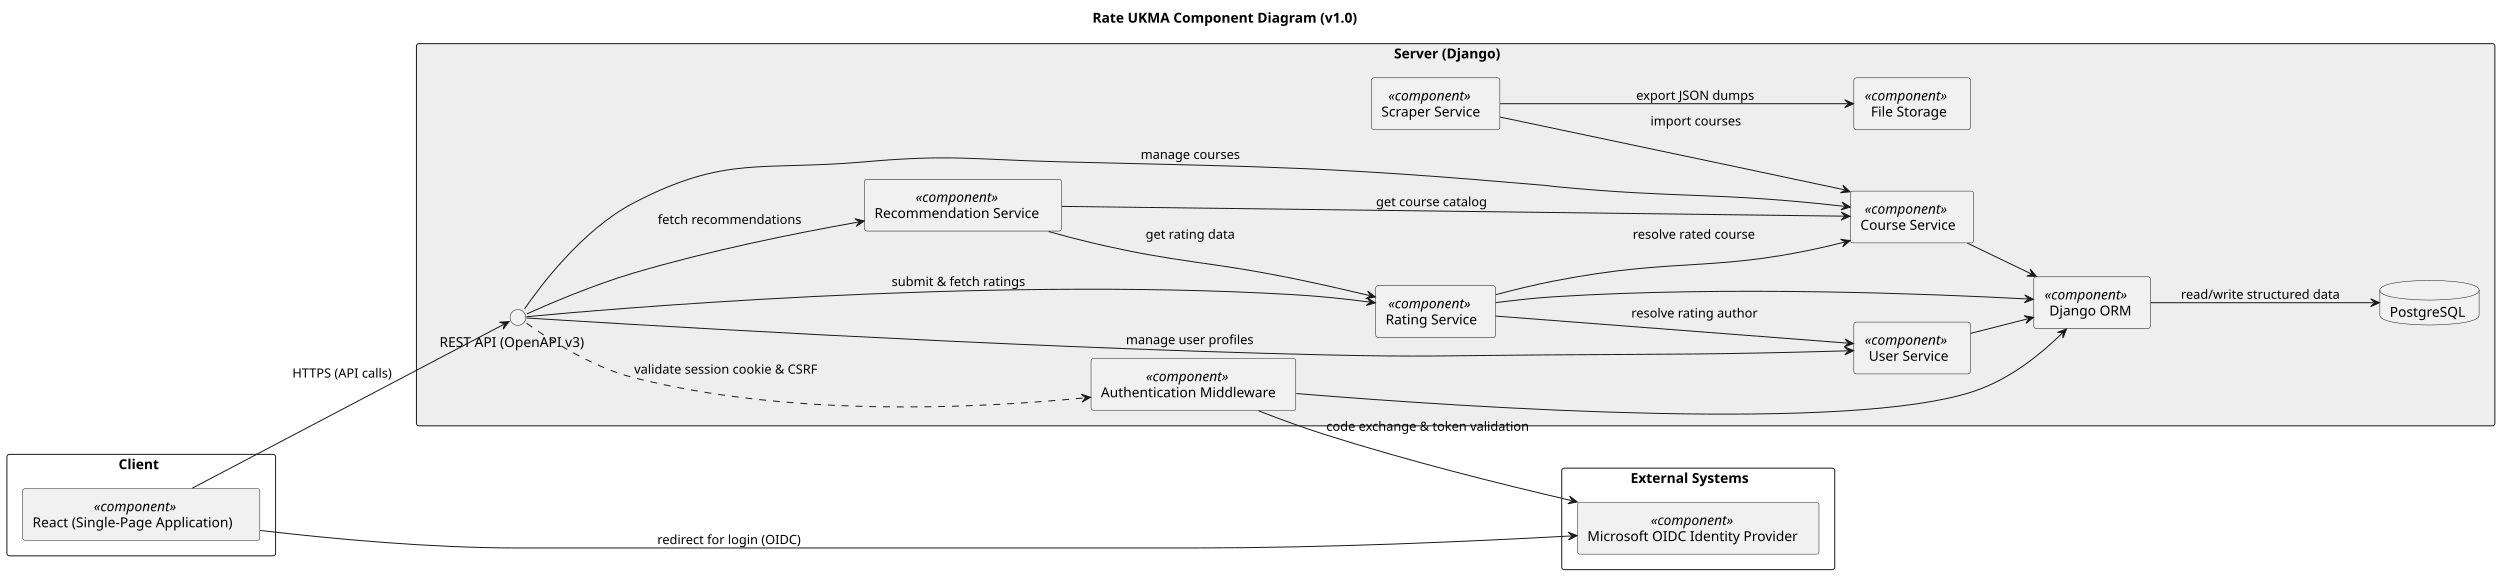
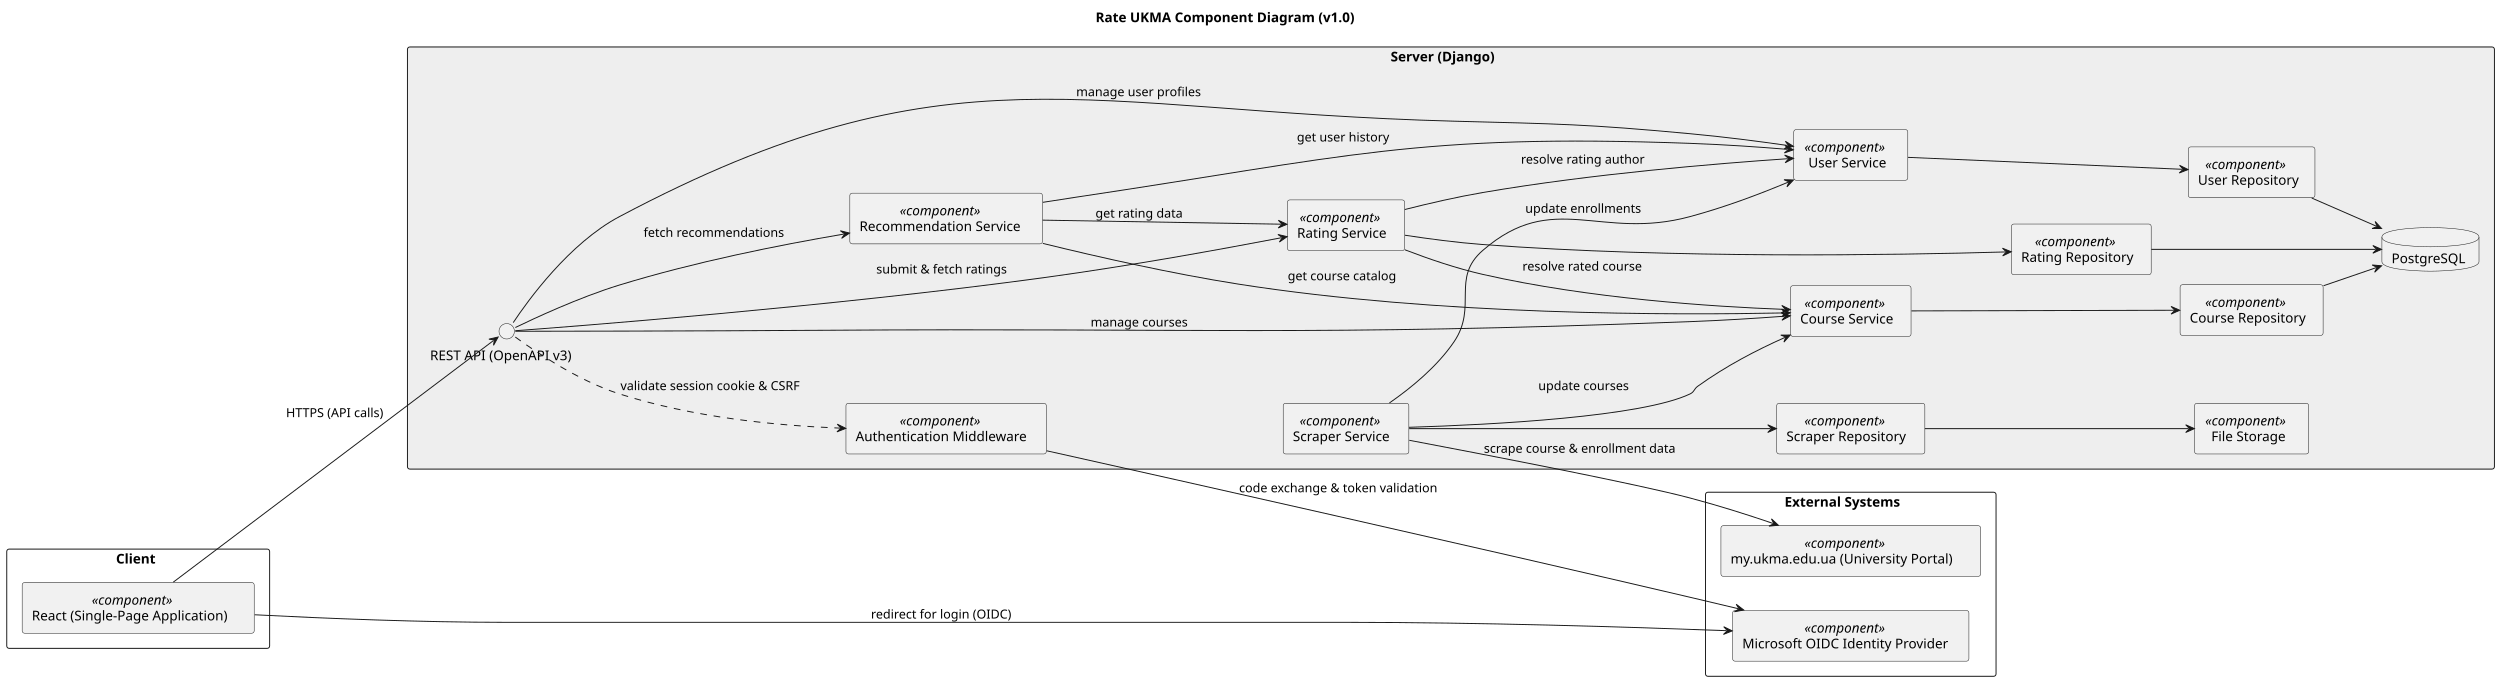
- <svg xmlns="http://www.w3.org/2000/svg" contentStyleType="text/css" data-diagram-type="DESCRIPTION" height="584px" preserveAspectRatio="none" style="width:2538px;height:584px;background:#FFFFFF;" version="1.1" viewBox="0 0 2538 584" width="2538px" zoomAndPan="magnify">
+ <svg xmlns="http://www.w3.org/2000/svg" contentStyleType="text/css" data-diagram-type="DESCRIPTION" height="707px" preserveAspectRatio="none" style="width:2594px;height:707px;background:#FFFFFF;" version="1.1" viewBox="0 0 2594 707" width="2594px" zoomAndPan="magnify">
  <defs />
  <g>
    <g class="title" data-source-line="1">
-       <text fill="#000000" font-family="sans-serif" font-size="14" font-weight="bold" lengthAdjust="spacing" textLength="306.688" x="1109.051" y="22.995">Rate UKMA Component Diagram (v1.0)</text>
+       <text fill="#000000" font-family="sans-serif" font-size="14" font-weight="bold" lengthAdjust="spacing" textLength="306.688" x="1136.766" y="22.995">Rate UKMA Component Diagram (v1.0)</text>
    </g>
    <g class="cluster" data-entity="Client" data-source-line="7" data-uid="ent0002" id="cluster_Client">
-       <rect fill="none" height="103" rx="2.5" ry="2.5" style="stroke:#181818;stroke-width:1;" width="272.77" x="7" y="461.297" />
-       <text fill="#000000" font-family="sans-serif" font-size="14" font-weight="bold" lengthAdjust="spacing" textLength="46.026" x="120.372" y="476.292">Client</text>
+       <rect fill="none" height="103" rx="2.5" ry="2.5" style="stroke:#181818;stroke-width:1;" width="272.77" x="7" y="569.737" />
+       <text fill="#000000" font-family="sans-serif" font-size="14" font-weight="bold" lengthAdjust="spacing" textLength="46.026" x="120.372" y="584.732">Client</text>
    </g>
    <g class="cluster" data-entity="External Systems" data-source-line="11" data-uid="ent0004" id="cluster_External Systems">
-       <rect fill="none" height="103" rx="2.5" ry="2.5" style="stroke:#181818;stroke-width:1;" width="277.17" x="1585.47" y="475.297" />
-       <text fill="#000000" font-family="sans-serif" font-size="14" font-weight="bold" lengthAdjust="spacing" textLength="137.423" x="1655.344" y="490.292">External Systems</text>
-     </g>
-     <g class="cluster" data-entity="Server .Django." data-source-line="15" data-uid="ent0006" id="cluster_Server .Django.">
-       <rect fill="#EEEEEE" height="388" rx="2.5" ry="2.5" style="stroke:#181818;stroke-width:1;" width="2110.02" x="422.77" y="44.297" />
-       <text fill="#000000" font-family="sans-serif" font-size="14" font-weight="bold" lengthAdjust="spacing" textLength="125.152" x="1415.204" y="59.292">Server (Django)</text>
+       <rect fill="none" height="191" rx="2.5" ry="2.5" style="stroke:#181818;stroke-width:1;" width="301.47" x="1769.63" y="510.737" />
+       <text fill="#000000" font-family="sans-serif" font-size="14" font-weight="bold" lengthAdjust="spacing" textLength="137.423" x="1851.654" y="525.732">External Systems</text>
+     </g>
+     <g class="cluster" data-entity="Server .Django." data-source-line="16" data-uid="ent0007" id="cluster_Server .Django.">
+       <rect fill="#EEEEEE" height="438" rx="2.5" ry="2.5" style="stroke:#181818;stroke-width:1;" width="2165.45" x="422.77" y="48.737" />
+       <text fill="#000000" font-family="sans-serif" font-size="14" font-weight="bold" lengthAdjust="spacing" textLength="125.152" x="1442.919" y="63.732">Server (Django)</text>
    </g>
    <g class="entity" data-entity="WebApp" data-source-line="8" data-uid="ent0003" id="entity_WebApp">
-       <rect fill="#F1F1F1" height="52.594" rx="2.5" ry="2.5" style="stroke:#181818;stroke-width:0.5;" width="240.767" x="23" y="495.997" />
-       <text fill="#000000" font-family="sans-serif" font-size="14" font-style="italic" lengthAdjust="spacing" textLength="96.332" x="95.217" y="518.992">«component»</text>
-       <text fill="#000000" font-family="sans-serif" font-size="14" lengthAdjust="spacing" textLength="220.767" x="33" y="535.289">React (Single-Page Application)</text>
+       <rect fill="#F1F1F1" height="52.594" rx="2.5" ry="2.5" style="stroke:#181818;stroke-width:0.5;" width="240.767" x="23" y="604.437" />
+       <text fill="#000000" font-family="sans-serif" font-size="14" font-style="italic" lengthAdjust="spacing" textLength="96.332" x="95.217" y="627.432">«component»</text>
+       <text fill="#000000" font-family="sans-serif" font-size="14" lengthAdjust="spacing" textLength="220.767" x="33" y="643.729">React (Single-Page Application)</text>
    </g>
    <g class="entity" data-entity="MicrosoftOIDC" data-source-line="12" data-uid="ent0005" id="entity_MicrosoftOIDC">
-       <rect fill="#F1F1F1" height="52.594" rx="2.5" ry="2.5" style="stroke:#181818;stroke-width:0.5;" width="245.169" x="1601.47" y="509.997" />
-       <text fill="#000000" font-family="sans-serif" font-size="14" font-style="italic" lengthAdjust="spacing" textLength="96.332" x="1675.889" y="532.992">«component»</text>
-       <text fill="#000000" font-family="sans-serif" font-size="14" lengthAdjust="spacing" textLength="225.169" x="1611.47" y="549.289">Microsoft OIDC Identity Provider</text>
-     </g>
-     <g class="entity" data-entity="RestFacade" data-source-line="17" data-uid="ent0007" id="entity_RestFacade">
-       <ellipse cx="525.77" cy="322.297" fill="#F1F1F1" rx="8" ry="8" style="stroke:#181818;stroke-width:0.5;" />
-       <text fill="#000000" font-family="sans-serif" font-size="14" lengthAdjust="spacing" textLength="159.168" x="446.186" y="352.292">REST API (OpenAPI v3)</text>
-     </g>
-     <g class="entity" data-entity="AuthMiddleware" data-source-line="19" data-uid="ent0008" id="entity_AuthMiddleware">
-       <rect fill="#F1F1F1" height="52.594" rx="2.5" ry="2.5" style="stroke:#181818;stroke-width:0.5;" width="207.865" x="1107.61" y="363.997" />
-       <text fill="#000000" font-family="sans-serif" font-size="14" font-style="italic" lengthAdjust="spacing" textLength="96.332" x="1163.377" y="386.992">«component»</text>
-       <text fill="#000000" font-family="sans-serif" font-size="14" lengthAdjust="spacing" textLength="187.865" x="1117.61" y="403.289">Authentication Middleware</text>
-     </g>
-     <g class="entity" data-entity="RecommendationService" data-source-line="20" data-uid="ent0009" id="entity_RecommendationService">
-       <rect fill="#F1F1F1" height="52.594" rx="2.5" ry="2.5" style="stroke:#181818;stroke-width:0.5;" width="199.84" x="877.77" y="181.997" />
-       <text fill="#000000" font-family="sans-serif" font-size="14" font-style="italic" lengthAdjust="spacing" textLength="96.332" x="929.524" y="204.992">«component»</text>
-       <text fill="#000000" font-family="sans-serif" font-size="14" lengthAdjust="spacing" textLength="179.84" x="887.77" y="221.289">Recommendation Service</text>
-     </g>
-     <g class="entity" data-entity="RatingService" data-source-line="21" data-uid="ent0010" id="entity_RatingService">
-       <rect fill="#F1F1F1" height="52.594" rx="2.5" ry="2.5" style="stroke:#181818;stroke-width:0.5;" width="121.637" x="1396.65" y="289.997" />
-       <text fill="#000000" font-family="sans-serif" font-size="14" font-style="italic" lengthAdjust="spacing" textLength="96.332" x="1409.302" y="312.992">«component»</text>
-       <text fill="#000000" font-family="sans-serif" font-size="14" lengthAdjust="spacing" textLength="101.637" x="1406.65" y="329.289">Rating Service</text>
-     </g>
-     <g class="entity" data-entity="CourseService" data-source-line="22" data-uid="ent0011" id="entity_CourseService">
-       <rect fill="#F1F1F1" height="52.594" rx="2.5" ry="2.5" style="stroke:#181818;stroke-width:0.5;" width="125.068" x="1878.64" y="193.997" />
-       <text fill="#000000" font-family="sans-serif" font-size="14" font-style="italic" lengthAdjust="spacing" textLength="96.332" x="1893.008" y="216.992">«component»</text>
-       <text fill="#000000" font-family="sans-serif" font-size="14" lengthAdjust="spacing" textLength="105.068" x="1888.64" y="233.289">Course Service</text>
-     </g>
-     <g class="entity" data-entity="UserService" data-source-line="23" data-uid="ent0012" id="entity_UserService">
-       <rect fill="#F1F1F1" height="52.594" rx="2.5" ry="2.5" style="stroke:#181818;stroke-width:0.5;" width="118.332" x="1882.01" y="326.997" />
-       <text fill="#000000" font-family="sans-serif" font-size="14" font-style="italic" lengthAdjust="spacing" textLength="96.332" x="1893.01" y="349.992">«component»</text>
-       <text fill="#000000" font-family="sans-serif" font-size="14" lengthAdjust="spacing" textLength="88.102" x="1897.125" y="366.289">User Service</text>
-     </g>
-     <g class="entity" data-entity="ScraperService" data-source-line="24" data-uid="ent0013" id="entity_ScraperService">
-       <rect fill="#F1F1F1" height="52.594" rx="2.5" ry="2.5" style="stroke:#181818;stroke-width:0.5;" width="130.366" x="1392.29" y="78.997" />
-       <text fill="#000000" font-family="sans-serif" font-size="14" font-style="italic" lengthAdjust="spacing" textLength="96.332" x="1409.307" y="101.992">«component»</text>
-       <text fill="#000000" font-family="sans-serif" font-size="14" lengthAdjust="spacing" textLength="110.366" x="1402.29" y="118.289">Scraper Service</text>
-     </g>
-     <g class="entity" data-entity="DjangoORM" data-source-line="25" data-uid="ent0014" id="entity_DjangoORM">
-       <rect fill="#F1F1F1" height="52.594" rx="2.5" ry="2.5" style="stroke:#181818;stroke-width:0.5;" width="118.332" x="2064.71" y="280.997" />
-       <text fill="#000000" font-family="sans-serif" font-size="14" font-style="italic" lengthAdjust="spacing" textLength="96.332" x="2075.71" y="303.992">«component»</text>
-       <text fill="#000000" font-family="sans-serif" font-size="14" lengthAdjust="spacing" textLength="86.851" x="2080.451" y="320.289">Django ORM</text>
-     </g>
-     <g class="entity" data-entity="FileStorage" data-source-line="26" data-uid="ent0015" id="entity_FileStorage">
-       <rect fill="#F1F1F1" height="52.594" rx="2.5" ry="2.5" style="stroke:#181818;stroke-width:0.5;" width="118.332" x="1882.01" y="78.997" />
-       <text fill="#000000" font-family="sans-serif" font-size="14" font-style="italic" lengthAdjust="spacing" textLength="96.332" x="1893.01" y="101.992">«component»</text>
-       <text fill="#000000" font-family="sans-serif" font-size="14" lengthAdjust="spacing" textLength="83.672" x="1899.34" y="118.289">File Storage</text>
-     </g>
-     <g class="entity" data-entity="PostgreSQL" data-source-line="28" data-uid="ent0016" id="entity_PostgreSQL">
-       <path d="M2416.04,294.647 C2416.04,284.647 2466.416,284.647 2466.416,284.647 C2466.416,284.647 2516.793,284.647 2516.793,294.647 L2516.793,319.944 C2516.793,329.944 2466.416,329.944 2466.416,329.944 C2466.416,329.944 2416.04,329.944 2416.04,319.944 L2416.04,294.647" fill="#F1F1F1" style="stroke:#181818;stroke-width:0.5;" />
-       <path d="M2416.04,294.647 C2416.04,304.647 2466.416,304.647 2466.416,304.647 C2466.416,304.647 2516.793,304.647 2516.793,294.647" fill="none" style="stroke:#181818;stroke-width:0.5;" />
-       <text fill="#000000" font-family="sans-serif" font-size="14" lengthAdjust="spacing" textLength="80.753" x="2426.04" y="321.642">PostgreSQL</text>
-     </g>
-     <g class="link" data-entity-1="RestFacade" data-entity-2="RecommendationService" data-source-line="30" data-uid="lnk17" id="link_RestFacade_RecommendationService">
-       <path d="M534.76,318.657 C553.36,310.317 601.12,289.587 642.77,277.297 C720.41,254.387 804.483,237.317 871.453,225.407" fill="none" id="RestFacade-to-RecommendationService" style="stroke:#181818;stroke-width:1;" />
-       <polygon fill="#181818" points="877.36,224.357,867.799,221.994,872.437,225.232,869.199,229.871,877.36,224.357" style="stroke:#181818;stroke-width:1;" />
-       <text fill="#000000" font-family="sans-serif" font-size="13" lengthAdjust="spacing" textLength="155.092" x="667.77" y="227.364">fetch recommendations</text>
-     </g>
-     <g class="link" data-entity-1="RestFacade" data-entity-2="RatingService" data-source-line="31" data-uid="lnk18" id="link_RestFacade_RatingService">
-       <path d="M534.55,321.547 C594.77,315.817 992.77,279.917 1315.47,299.297 C1342.05,300.897 1365.35,303.392 1390.29,306.642" fill="none" id="RestFacade-to-RatingService" style="stroke:#181818;stroke-width:1;" />
-       <polygon fill="#181818" points="1396.24,307.417,1387.832,302.287,1391.282,306.771,1386.799,310.22,1396.24,307.417" style="stroke:#181818;stroke-width:1;" />
-       <text fill="#000000" font-family="sans-serif" font-size="13" lengthAdjust="spacing" textLength="145.514" x="905.19" y="290.364">submit &amp; fetch ratings</text>
-     </g>
-     <g class="link" data-entity-1="RestFacade" data-entity-2="CourseService" data-source-line="32" data-uid="lnk19" id="link_RestFacade_CourseService">
-       <path d="M532.58,313.537 C547.76,291.447 591.01,233.317 642.77,206.297 C736.82,157.197 772.08,173.667 877.77,164.297 C966.24,156.457 988.82,162.137 1077.61,164.297 C1296.41,169.627 1351.42,169.377 1569.47,188.297 C1573.04,188.607 1573.91,188.957 1577.47,189.297 C1707.47,201.847 1740.87,194.637 1870.64,209.297 C1873.19,209.587 1869.84,209.125 1872.46,209.465" fill="none" id="RestFacade-to-CourseService" style="stroke:#181818;stroke-width:1;" />
-       <polygon fill="#181818" points="1878.41,210.237,1870,205.112,1873.452,209.593,1868.97,213.045,1878.41,210.237" style="stroke:#181818;stroke-width:1;" />
-       <text fill="#000000" font-family="sans-serif" font-size="13" lengthAdjust="spacing" textLength="107.447" x="1158.04" y="161.364">manage courses</text>
-     </g>
-     <g class="link" data-entity-1="RestFacade" data-entity-2="UserService" data-source-line="33" data-uid="lnk20" id="link_RestFacade_UserService">
-       <path d="M534.44,322.787 C595.49,326.677 1009.05,352.497 1345.47,360.297 C1445,362.607 1469.92,360.957 1569.47,360.297 C1703.33,359.407 1736.83,360.067 1870.64,356.297 C1874.26,356.197 1871.994,356.284 1875.754,356.154" fill="none" id="RestFacade-to-UserService" style="stroke:#181818;stroke-width:1;" />
-       <polygon fill="#181818" points="1881.75,355.947,1872.617,352.26,1876.753,356.12,1872.894,360.255,1881.75,355.947" style="stroke:#181818;stroke-width:1;" />
-       <text fill="#000000" font-family="sans-serif" font-size="13" lengthAdjust="spacing" textLength="137.827" x="1143.04" y="349.364">manage user profiles</text>
-     </g>
-     <g class="link" data-entity-1="RestFacade" data-entity-2="AuthMiddleware" data-source-line="35" data-uid="lnk21" id="link_RestFacade_AuthMiddleware">
-       <path d="M534.66,328.167 C552.67,341.177 598.65,372.117 642.77,383.297 C800.91,423.377 985.908,415.15 1101.158,403.9" fill="none" id="RestFacade-to-AuthMiddleware" style="stroke:#181818;stroke-width:1;stroke-dasharray:7,7;" />
-       <polygon fill="#181818" points="1107.13,403.317,1097.784,400.21,1102.154,403.803,1098.561,408.172,1107.13,403.317" style="stroke:#181818;stroke-width:1;" />
-       <text fill="#000000" font-family="sans-serif" font-size="13" lengthAdjust="spacing" textLength="203.017" x="643.77" y="379.364">validate session cookie &amp; CSRF</text>
-     </g>
-     <g class="link" data-entity-1="RecommendationService" data-entity-2="RatingService" data-source-line="37" data-uid="lnk22" id="link_RecommendationService_RatingService">
-       <path d="M1064.67,235.077 C1078.94,239.107 1093.64,243.007 1107.61,246.297 C1198.94,267.817 1223.56,264.377 1315.47,283.297 C1342.07,288.767 1365.484,294.104 1390.414,300.054" fill="none" id="RecommendationService-to-RatingService" style="stroke:#181818;stroke-width:1;" />
-       <polygon fill="#181818" points="1396.25,301.447,1388.425,295.467,1391.387,300.286,1386.567,303.248,1396.25,301.447" style="stroke:#181818;stroke-width:1;" />
-       <text fill="#000000" font-family="sans-serif" font-size="13" lengthAdjust="spacing" textLength="97.405" x="1163.04" y="242.364">get rating data</text>
-     </g>
-     <g class="link" data-entity-1="RecommendationService" data-entity-2="CourseService" data-source-line="38" data-uid="lnk23" id="link_RecommendationService_CourseService">
-       <path d="M1077.96,209.537 C1276.12,212.007 1709.611,217.422 1872.16,219.452" fill="none" id="RecommendationService-to-CourseService" style="stroke:#181818;stroke-width:1;" />
-       <polygon fill="#181818" points="1878.16,219.527,1869.211,215.415,1873.16,219.464,1869.111,223.414,1878.16,219.527" style="stroke:#181818;stroke-width:1;" />
-       <text fill="#000000" font-family="sans-serif" font-size="13" lengthAdjust="spacing" textLength="121.062" x="1396.97" y="209.364">get course catalog</text>
-     </g>
-     <g class="link" data-entity-1="RatingService" data-entity-2="UserService" data-source-line="39" data-uid="lnk24" id="link_RatingService_UserService">
-       <path d="M1518.51,320.907 C1611.57,328.057 1783.528,341.268 1875.668,348.338" fill="none" id="RatingService-to-UserService" style="stroke:#181818;stroke-width:1;" />
-       <polygon fill="#181818" points="1881.65,348.797,1872.982,344.12,1876.665,348.414,1872.37,352.097,1881.65,348.797" style="stroke:#181818;stroke-width:1;" />
-       <text fill="#000000" font-family="sans-serif" font-size="13" lengthAdjust="spacing" textLength="136.989" x="1656.06" y="322.364">resolve rating author</text>
-     </g>
-     <g class="link" data-entity-1="RatingService" data-entity-2="CourseService" data-source-line="40" data-uid="lnk25" id="link_RatingService_CourseService">
-       <path d="M1518.68,299.077 C1537.41,294.137 1558.2,289.077 1577.47,285.297 C1706.46,260.017 1743.12,278.187 1870.64,246.297 C1873.14,245.667 1869.919,246.665 1872.459,245.925" fill="none" id="RatingService-to-CourseService" style="stroke:#181818;stroke-width:1;" />
-       <polygon fill="#181818" points="1878.22,244.247,1868.46,242.924,1873.42,245.645,1870.698,250.605,1878.22,244.247" style="stroke:#181818;stroke-width:1;" />
-       <text fill="#000000" font-family="sans-serif" font-size="13" lengthAdjust="spacing" textLength="133.751" x="1657.56" y="242.364">resolve rated course</text>
-     </g>
-     <g class="link" data-entity-1="ScraperService" data-entity-2="CourseService" data-source-line="41" data-uid="lnk26" id="link_ScraperService_CourseService">
-       <path d="M1522.93,118.867 C1638.35,143.167 1868.54,191.657 1870.64,192.297 C1873.13,193.057 1869.97,191.963 1872.51,192.813" fill="none" id="ScraperService-to-CourseService" style="stroke:#181818;stroke-width:1;" />
-       <polygon fill="#181818" points="1878.2,194.717,1870.935,188.067,1873.458,193.13,1868.396,195.654,1878.2,194.717" style="stroke:#181818;stroke-width:1;" />
-       <text fill="#000000" font-family="sans-serif" font-size="13" lengthAdjust="spacing" textLength="97.284" x="1675.56" y="127.364">import courses</text>
-     </g>
-     <g class="link" data-entity-1="AuthMiddleware" data-entity-2="DjangoORM" data-source-line="43" data-uid="lnk27" id="link_AuthMiddleware_DjangoORM">
-       <path d="M1315.96,399.517 C1500.63,414.607 1879.41,438.957 2003.71,397.297 C2040.83,384.857 2071.327,359.968 2093.617,338.208" fill="none" id="AuthMiddleware-to-DjangoORM" style="stroke:#181818;stroke-width:1;" />
-       <polygon fill="#181818" points="2097.91,334.017,2088.676,337.442,2094.332,337.51,2094.264,343.166,2097.91,334.017" style="stroke:#181818;stroke-width:1;" />
-     </g>
-     <g class="link" data-entity-1="CourseService" data-entity-2="DjangoORM" data-source-line="44" data-uid="lnk28" id="link_CourseService_DjangoORM">
-       <path d="M1997.37,246.877 C2019.58,257.567 2039.744,267.274 2061.984,277.984" fill="none" id="CourseService-to-DjangoORM" style="stroke:#181818;stroke-width:1;" />
-       <polygon fill="#181818" points="2067.39,280.587,2061.017,273.078,2062.885,278.418,2057.546,280.286,2067.39,280.587" style="stroke:#181818;stroke-width:1;" />
-     </g>
-     <g class="link" data-entity-1="RatingService" data-entity-2="DjangoORM" data-source-line="45" data-uid="lnk29" id="link_RatingService_DjangoORM">
-       <path d="M1518.57,307.237 C1537.38,304.797 1558.25,302.507 1577.47,301.297 C1754.44,290.187 1958.328,298.22 2058.298,303.51" fill="none" id="RatingService-to-DjangoORM" style="stroke:#181818;stroke-width:1;" />
-       <polygon fill="#181818" points="2064.29,303.827,2055.514,299.357,2059.297,303.563,2055.091,307.346,2064.29,303.827" style="stroke:#181818;stroke-width:1;" />
-     </g>
-     <g class="link" data-entity-1="UserService" data-entity-2="DjangoORM" data-source-line="46" data-uid="lnk30" id="link_UserService_DjangoORM">
-       <path d="M2000.34,338.487 C2020.88,333.267 2038.145,328.867 2058.695,323.637" fill="none" id="UserService-to-DjangoORM" style="stroke:#181818;stroke-width:1;" />
-       <polygon fill="#181818" points="2064.51,322.157,2054.802,320.5,2059.664,323.39,2056.775,328.253,2064.51,322.157" style="stroke:#181818;stroke-width:1;" />
-     </g>
-     <g class="link" data-entity-1="DjangoORM" data-entity-2="PostgreSQL" data-source-line="48" data-uid="lnk31" id="link_DjangoORM_PostgreSQL">
-       <path d="M2183.42,307.297 C2248.93,307.297 2347.95,307.297 2409.66,307.297" fill="none" id="DjangoORM-to-PostgreSQL" style="stroke:#181818;stroke-width:1;" />
-       <polygon fill="#181818" points="2415.66,307.297,2406.66,303.297,2410.66,307.297,2406.66,311.297,2415.66,307.297" style="stroke:#181818;stroke-width:1;" />
-       <text fill="#000000" font-family="sans-serif" font-size="13" lengthAdjust="spacing" textLength="171.704" x="2214.04" y="303.364">read/write structured data</text>
-     </g>
-     <g class="link" data-entity-1="ScraperService" data-entity-2="FileStorage" data-source-line="50" data-uid="lnk32" id="link_ScraperService_FileStorage">
-       <path d="M1522.94,105.297 C1617.15,105.297 1785.08,105.297 1875.75,105.297" fill="none" id="ScraperService-to-FileStorage" style="stroke:#181818;stroke-width:1;" />
-       <polygon fill="#181818" points="1881.75,105.297,1872.75,101.297,1876.75,105.297,1872.75,109.297,1881.75,105.297" style="stroke:#181818;stroke-width:1;" />
-       <text fill="#000000" font-family="sans-serif" font-size="13" lengthAdjust="spacing" textLength="126.826" x="1661.06" y="101.364">export JSON dumps</text>
-     </g>
-     <g class="link" data-entity-1="WebApp" data-entity-2="RestFacade" data-source-line="53" data-uid="lnk33" id="link_WebApp_RestFacade">
-       <path d="M195.29,495.527 C287.4,447.097 470.689,350.729 511.539,329.249" fill="none" id="WebApp-to-RestFacade" style="stroke:#181818;stroke-width:1;" />
-       <polygon fill="#181818" points="516.85,326.457,507.022,327.105,512.424,328.784,510.746,334.186,516.85,326.457" style="stroke:#181818;stroke-width:1;" />
-       <text fill="#000000" font-family="sans-serif" font-size="13" lengthAdjust="spacing" textLength="109.834" x="296.77" y="383.364">HTTPS (API calls)</text>
-     </g>
-     <g class="link" data-entity-1="WebApp" data-entity-2="MicrosoftOIDC" data-source-line="54" data-uid="lnk34" id="link_WebApp_MicrosoftOIDC">
-       <path d="M264.06,538.497 C338.85,547.257 437.25,556.297 524.77,556.297 C524.77,556.297 524.77,556.297 1212.54,556.297 C1345.48,556.297 1491.749,549.766 1595.139,544.086" fill="none" id="WebApp-to-MicrosoftOIDC" style="stroke:#181818;stroke-width:1;" />
-       <polygon fill="#181818" points="1601.13,543.757,1591.924,540.257,1596.138,544.031,1592.363,548.245,1601.13,543.757" style="stroke:#181818;stroke-width:1;" />
-       <text fill="#000000" font-family="sans-serif" font-size="13" lengthAdjust="spacing" textLength="156.032" x="667.27" y="552.364">redirect for login (OIDC)</text>
-     </g>
-     <g class="link" data-entity-1="AuthMiddleware" data-entity-2="MicrosoftOIDC" data-source-line="55" data-uid="lnk35" id="link_AuthMiddleware_MicrosoftOIDC">
-       <path d="M1277.57,417.037 C1299,425.367 1323.08,434.217 1345.47,441.297 C1429.9,468.007 1520.946,490.899 1595.446,508.209" fill="none" id="AuthMiddleware-to-MicrosoftOIDC" style="stroke:#181818;stroke-width:1;" />
-       <polygon fill="#181818" points="1601.29,509.567,1593.429,503.634,1596.42,508.435,1591.618,511.426,1601.29,509.567" style="stroke:#181818;stroke-width:1;" />
-       <text fill="#000000" font-family="sans-serif" font-size="13" lengthAdjust="spacing" textLength="222.371" x="1346.47" y="437.364">code exchange &amp; token validation</text>
+       <rect fill="#F1F1F1" height="52.594" rx="2.5" ry="2.5" style="stroke:#181818;stroke-width:0.5;" width="245.169" x="1797.78" y="633.437" />
+       <text fill="#000000" font-family="sans-serif" font-size="14" font-style="italic" lengthAdjust="spacing" textLength="96.332" x="1872.198" y="656.432">«component»</text>
+       <text fill="#000000" font-family="sans-serif" font-size="14" lengthAdjust="spacing" textLength="225.169" x="1807.78" y="672.729">Microsoft OIDC Identity Provider</text>
+     </g>
+     <g class="entity" data-entity="UkmaPortal" data-source-line="13" data-uid="ent0006" id="entity_UkmaPortal">
+       <rect fill="#F1F1F1" height="52.594" rx="2.5" ry="2.5" style="stroke:#181818;stroke-width:0.5;" width="269.464" x="1785.63" y="545.437" />
+       <text fill="#000000" font-family="sans-serif" font-size="14" font-style="italic" lengthAdjust="spacing" textLength="96.332" x="1872.196" y="568.432">«component»</text>
+       <text fill="#000000" font-family="sans-serif" font-size="14" lengthAdjust="spacing" textLength="249.464" x="1795.63" y="584.729">my.ukma.edu.ua (University Portal)</text>
+     </g>
+     <g class="entity" data-entity="RestFacade" data-source-line="18" data-uid="ent0008" id="entity_RestFacade">
+       <ellipse cx="525.77" cy="343.737" fill="#F1F1F1" rx="8" ry="8" style="stroke:#181818;stroke-width:0.5;" />
+       <text fill="#000000" font-family="sans-serif" font-size="14" lengthAdjust="spacing" textLength="159.168" x="446.186" y="373.732">REST API (OpenAPI v3)</text>
+     </g>
+     <g class="entity" data-entity="AuthMiddleware" data-source-line="20" data-uid="ent0009" id="entity_AuthMiddleware">
+       <rect fill="#F1F1F1" height="52.594" rx="2.5" ry="2.5" style="stroke:#181818;stroke-width:0.5;" width="207.865" x="877.77" y="418.437" />
+       <text fill="#000000" font-family="sans-serif" font-size="14" font-style="italic" lengthAdjust="spacing" textLength="96.332" x="933.537" y="441.432">«component»</text>
+       <text fill="#000000" font-family="sans-serif" font-size="14" lengthAdjust="spacing" textLength="187.865" x="887.77" y="457.729">Authentication Middleware</text>
+     </g>
+     <g class="entity" data-entity="RecommendationService" data-source-line="21" data-uid="ent0010" id="entity_RecommendationService">
+       <rect fill="#F1F1F1" height="52.594" rx="2.5" ry="2.5" style="stroke:#181818;stroke-width:0.5;" width="199.84" x="881.78" y="200.437" />
+       <text fill="#000000" font-family="sans-serif" font-size="14" font-style="italic" lengthAdjust="spacing" textLength="96.332" x="933.534" y="223.432">«component»</text>
+       <text fill="#000000" font-family="sans-serif" font-size="14" lengthAdjust="spacing" textLength="179.84" x="891.78" y="239.729">Recommendation Service</text>
+     </g>
+     <g class="entity" data-entity="RatingService" data-source-line="22" data-uid="ent0011" id="entity_RatingService">
+       <rect fill="#F1F1F1" height="52.594" rx="2.5" ry="2.5" style="stroke:#181818;stroke-width:0.5;" width="121.637" x="1335.81" y="207.437" />
+       <text fill="#000000" font-family="sans-serif" font-size="14" font-style="italic" lengthAdjust="spacing" textLength="96.332" x="1348.462" y="230.432">«component»</text>
+       <text fill="#000000" font-family="sans-serif" font-size="14" lengthAdjust="spacing" textLength="101.637" x="1345.81" y="246.729">Rating Service</text>
+     </g>
+     <g class="entity" data-entity="CourseService" data-source-line="23" data-uid="ent0012" id="entity_CourseService">
+       <rect fill="#F1F1F1" height="52.594" rx="2.5" ry="2.5" style="stroke:#181818;stroke-width:0.5;" width="125.068" x="1857.83" y="296.437" />
+       <text fill="#000000" font-family="sans-serif" font-size="14" font-style="italic" lengthAdjust="spacing" textLength="96.332" x="1872.198" y="319.432">«component»</text>
+       <text fill="#000000" font-family="sans-serif" font-size="14" lengthAdjust="spacing" textLength="105.068" x="1867.83" y="335.729">Course Service</text>
+     </g>
+     <g class="entity" data-entity="UserService" data-source-line="24" data-uid="ent0013" id="entity_UserService">
+       <rect fill="#F1F1F1" height="52.594" rx="2.5" ry="2.5" style="stroke:#181818;stroke-width:0.5;" width="118.332" x="1861.2" y="134.437" />
+       <text fill="#000000" font-family="sans-serif" font-size="14" font-style="italic" lengthAdjust="spacing" textLength="96.332" x="1872.2" y="157.432">«component»</text>
+       <text fill="#000000" font-family="sans-serif" font-size="14" lengthAdjust="spacing" textLength="88.102" x="1876.315" y="173.729">User Service</text>
+     </g>
+     <g class="entity" data-entity="ScraperService" data-source-line="25" data-uid="ent0014" id="entity_ScraperService">
+       <rect fill="#F1F1F1" height="52.594" rx="2.5" ry="2.5" style="stroke:#181818;stroke-width:0.5;" width="130.366" x="1331.45" y="418.437" />
+       <text fill="#000000" font-family="sans-serif" font-size="14" font-style="italic" lengthAdjust="spacing" textLength="96.332" x="1348.467" y="441.432">«component»</text>
+       <text fill="#000000" font-family="sans-serif" font-size="14" lengthAdjust="spacing" textLength="110.366" x="1341.45" y="457.729">Scraper Service</text>
+     </g>
+     <g class="entity" data-entity="CourseRepository" data-source-line="27" data-uid="ent0015" id="entity_CourseRepository">
+       <rect fill="#F1F1F1" height="52.594" rx="2.5" ry="2.5" style="stroke:#181818;stroke-width:0.5;" width="148.399" x="2262.06" y="295.437" />
+       <text fill="#000000" font-family="sans-serif" font-size="14" font-style="italic" lengthAdjust="spacing" textLength="96.332" x="2288.094" y="318.432">«component»</text>
+       <text fill="#000000" font-family="sans-serif" font-size="14" lengthAdjust="spacing" textLength="128.399" x="2272.06" y="334.729">Course Repository</text>
+     </g>
+     <g class="entity" data-entity="RatingRepository" data-source-line="28" data-uid="ent0016" id="entity_RatingRepository">
+       <rect fill="#F1F1F1" height="52.594" rx="2.5" ry="2.5" style="stroke:#181818;stroke-width:0.5;" width="144.968" x="2087.1" y="232.437" />
+       <text fill="#000000" font-family="sans-serif" font-size="14" font-style="italic" lengthAdjust="spacing" textLength="96.332" x="2111.418" y="255.432">«component»</text>
+       <text fill="#000000" font-family="sans-serif" font-size="14" lengthAdjust="spacing" textLength="124.968" x="2097.1" y="271.729">Rating Repository</text>
+     </g>
+     <g class="entity" data-entity="UserRepository" data-source-line="29" data-uid="ent0017" id="entity_UserRepository">
+       <rect fill="#F1F1F1" height="52.594" rx="2.5" ry="2.5" style="stroke:#181818;stroke-width:0.5;" width="131.433" x="2270.55" y="152.437" />
+       <text fill="#000000" font-family="sans-serif" font-size="14" font-style="italic" lengthAdjust="spacing" textLength="96.332" x="2288.1" y="175.432">«component»</text>
+       <text fill="#000000" font-family="sans-serif" font-size="14" lengthAdjust="spacing" textLength="111.433" x="2280.55" y="191.729">User Repository</text>
+     </g>
+     <g class="entity" data-entity="ScraperRepository" data-source-line="30" data-uid="ent0018" id="entity_ScraperRepository">
+       <rect fill="#F1F1F1" height="52.594" rx="2.5" ry="2.5" style="stroke:#181818;stroke-width:0.5;" width="153.697" x="1843.52" y="418.437" />
+       <text fill="#000000" font-family="sans-serif" font-size="14" font-style="italic" lengthAdjust="spacing" textLength="96.332" x="1872.203" y="441.432">«component»</text>
+       <text fill="#000000" font-family="sans-serif" font-size="14" lengthAdjust="spacing" textLength="133.697" x="1853.52" y="457.729">Scraper Repository</text>
+     </g>
+     <g class="entity" data-entity="FileStorage" data-source-line="32" data-uid="ent0019" id="entity_FileStorage">
+       <rect fill="#F1F1F1" height="52.594" rx="2.5" ry="2.5" style="stroke:#181818;stroke-width:0.5;" width="118.332" x="2277.1" y="418.437" />
+       <text fill="#000000" font-family="sans-serif" font-size="14" font-style="italic" lengthAdjust="spacing" textLength="96.332" x="2288.1" y="441.432">«component»</text>
+       <text fill="#000000" font-family="sans-serif" font-size="14" lengthAdjust="spacing" textLength="83.672" x="2294.43" y="457.729">File Storage</text>
+     </g>
+     <g class="entity" data-entity="PostgreSQL" data-source-line="33" data-uid="ent0020" id="entity_PostgreSQL">
+       <path d="M2471.46,246.087 C2471.46,236.087 2521.836,236.087 2521.836,236.087 C2521.836,236.087 2572.213,236.087 2572.213,246.087 L2572.213,271.384 C2572.213,281.384 2521.836,281.384 2521.836,281.384 C2521.836,281.384 2471.46,281.384 2471.46,271.384 L2471.46,246.087" fill="#F1F1F1" style="stroke:#181818;stroke-width:0.5;" />
+       <path d="M2471.46,246.087 C2471.46,256.087 2521.836,256.087 2521.836,256.087 C2521.836,256.087 2572.213,256.087 2572.213,246.087" fill="none" style="stroke:#181818;stroke-width:0.5;" />
+       <text fill="#000000" font-family="sans-serif" font-size="14" lengthAdjust="spacing" textLength="80.753" x="2481.46" y="273.082">PostgreSQL</text>
+     </g>
+     <g class="link" data-entity-1="RestFacade" data-entity-2="RecommendationService" data-source-line="35" data-uid="lnk21" id="link_RestFacade_RecommendationService">
+       <path d="M534.73,339.817 C553.26,330.837 600.88,308.557 642.77,295.737 C721.64,271.607 807.566,254.476 875.576,242.867" fill="none" id="RestFacade-to-RecommendationService" style="stroke:#181818;stroke-width:1;" />
+       <polygon fill="#181818" points="881.49,241.857,871.945,239.428,876.561,242.698,873.291,247.314,881.49,241.857" style="stroke:#181818;stroke-width:1;" />
+       <text fill="#000000" font-family="sans-serif" font-size="13" lengthAdjust="spacing" textLength="155.092" x="667.77" y="245.804">fetch recommendations</text>
+     </g>
+     <g class="link" data-entity-1="RestFacade" data-entity-2="RatingService" data-source-line="36" data-uid="lnk22" id="link_RestFacade_RatingService">
+       <path d="M534.67,343.167 C584.62,339.487 861.5,318.447 1085.63,287.737 C1172.91,275.777 1267.337,258.584 1329.647,246.664" fill="none" id="RestFacade-to-RatingService" style="stroke:#181818;stroke-width:1;" />
+       <polygon fill="#181818" points="1335.54,245.537,1325.949,243.299,1330.629,246.476,1327.452,251.157,1335.54,245.537" style="stroke:#181818;stroke-width:1;" />
+       <text fill="#000000" font-family="sans-serif" font-size="13" lengthAdjust="spacing" textLength="145.514" x="909.2" y="283.804">submit &amp; fetch ratings</text>
+     </g>
+     <g class="link" data-entity-1="RestFacade" data-entity-2="CourseService" data-source-line="37" data-uid="lnk23" id="link_RestFacade_CourseService">
+       <path d="M534.71,343.737 C570.79,343.707 722.94,343.547 847.77,342.737 C1250.38,340.107 1351.3,349.077 1753.63,333.737 C1788.07,332.427 1820.486,330.373 1851.646,328.103" fill="none" id="RestFacade-to-CourseService" style="stroke:#181818;stroke-width:1;" />
+       <polygon fill="#181818" points="1857.63,327.667,1848.363,324.331,1852.643,328.03,1848.944,332.31,1857.63,327.667" style="stroke:#181818;stroke-width:1;" />
+       <text fill="#000000" font-family="sans-serif" font-size="13" lengthAdjust="spacing" textLength="107.447" x="1131.63" y="338.804">manage courses</text>
+     </g>
+     <g class="link" data-entity-1="RestFacade" data-entity-2="UserService" data-source-line="38" data-uid="lnk24" id="link_RestFacade_UserService">
+       <path d="M532.52,334.747 C547.56,312.087 590.51,252.447 642.77,224.737 C984.98,43.297 1121.43,115.467 1508.63,125.737 C1617.64,128.627 1645.06,128.667 1753.63,138.737 C1789.32,142.047 1823.21,146.437 1854.87,150.967" fill="none" id="RestFacade-to-UserService" style="stroke:#181818;stroke-width:1;" />
+       <polygon fill="#181818" points="1860.81,151.817,1852.467,146.582,1855.86,151.109,1851.334,154.502,1860.81,151.817" style="stroke:#181818;stroke-width:1;" />
+       <text fill="#000000" font-family="sans-serif" font-size="13" lengthAdjust="spacing" textLength="137.827" x="1116.63" y="99.804">manage user profiles</text>
+     </g>
+     <g class="link" data-entity-1="RestFacade" data-entity-2="AuthMiddleware" data-source-line="40" data-uid="lnk25" id="link_RestFacade_AuthMiddleware">
+       <path d="M534.68,349.697 C552.72,362.937 598.78,394.717 642.77,408.737 C719.08,433.047 803.485,441.453 871.575,444.223" fill="none" id="RestFacade-to-AuthMiddleware" style="stroke:#181818;stroke-width:1;stroke-dasharray:7,7;" />
+       <polygon fill="#181818" points="877.57,444.467,868.74,440.104,872.574,444.264,868.415,448.098,877.57,444.467" style="stroke:#181818;stroke-width:1;" />
+       <text fill="#000000" font-family="sans-serif" font-size="13" lengthAdjust="spacing" textLength="203.017" x="643.77" y="404.804">validate session cookie &amp; CSRF</text>
+     </g>
+     <g class="link" data-entity-1="RecommendationService" data-entity-2="RatingService" data-source-line="42" data-uid="lnk26" id="link_RecommendationService_RatingService">
+       <path d="M1081.87,228.417 C1160.85,229.757 1262.851,231.485 1329.331,232.615" fill="none" id="RecommendationService-to-RatingService" style="stroke:#181818;stroke-width:1;" />
+       <polygon fill="#181818" points="1335.33,232.717,1326.399,228.565,1330.331,232.632,1326.263,236.563,1335.33,232.717" style="stroke:#181818;stroke-width:1;" />
+       <text fill="#000000" font-family="sans-serif" font-size="13" lengthAdjust="spacing" textLength="97.405" x="1136.63" y="225.804">get rating data</text>
+     </g>
+     <g class="link" data-entity-1="RecommendationService" data-entity-2="CourseService" data-source-line="43" data-uid="lnk27" id="link_RecommendationService_CourseService">
+       <path d="M1082.02,252.557 C1140.62,266.927 1216.42,284.017 1284.63,294.737 C1492.76,327.447 1737.651,327.062 1851.641,324.692" fill="none" id="RecommendationService-to-CourseService" style="stroke:#181818;stroke-width:1;" />
+       <polygon fill="#181818" points="1857.64,324.567,1848.559,320.755,1852.641,324.671,1848.725,328.753,1857.64,324.567" style="stroke:#181818;stroke-width:1;" />
+       <text fill="#000000" font-family="sans-serif" font-size="13" lengthAdjust="spacing" textLength="121.062" x="1336.13" y="290.804">get course catalog</text>
+     </g>
+     <g class="link" data-entity-1="RecommendationService" data-entity-2="UserService" data-source-line="44" data-uid="lnk28" id="link_RecommendationService_UserService">
+       <path d="M1082.09,209.927 C1093.39,208.127 1104.76,206.357 1115.63,204.737 C1397.17,162.817 1469.17,138.457 1753.63,148.737 C1789.24,150.027 1823.08,152.378 1854.76,154.968" fill="none" id="RecommendationService-to-UserService" style="stroke:#181818;stroke-width:1;" />
+       <polygon fill="#181818" points="1860.74,155.457,1852.096,150.737,1855.757,155.049,1851.444,158.71,1860.74,155.457" style="stroke:#181818;stroke-width:1;" />
+       <text fill="#000000" font-family="sans-serif" font-size="13" lengthAdjust="spacing" textLength="102.68" x="1345.63" y="146.804">get user history</text>
+     </g>
+     <g class="link" data-entity-1="RatingService" data-entity-2="UserService" data-source-line="45" data-uid="lnk29" id="link_RatingService_UserService">
+       <path d="M1457.64,217.377 C1482.54,211.087 1511.83,204.317 1538.63,199.737 C1651.94,180.367 1779.994,169.774 1854.994,164.674" fill="none" id="RatingService-to-UserService" style="stroke:#181818;stroke-width:1;" />
+       <polygon fill="#181818" points="1860.98,164.267,1851.729,160.887,1855.992,164.606,1852.272,168.868,1860.98,164.267" style="stroke:#181818;stroke-width:1;" />
+       <text fill="#000000" font-family="sans-serif" font-size="13" lengthAdjust="spacing" textLength="136.989" x="1578.13" y="169.804">resolve rating author</text>
+     </g>
+     <g class="link" data-entity-1="RatingService" data-entity-2="CourseService" data-source-line="46" data-uid="lnk30" id="link_RatingService_CourseService">
+       <path d="M1457.72,259.187 C1482.38,268.647 1511.47,278.567 1538.63,284.737 C1649.24,309.847 1775.684,318.139 1851.624,321.029" fill="none" id="RatingService-to-CourseService" style="stroke:#181818;stroke-width:1;" />
+       <polygon fill="#181818" points="1857.62,321.257,1848.779,316.918,1852.624,321.067,1848.474,324.912,1857.62,321.257" style="stroke:#181818;stroke-width:1;" />
+       <text fill="#000000" font-family="sans-serif" font-size="13" lengthAdjust="spacing" textLength="133.751" x="1579.63" y="280.804">resolve rated course</text>
+     </g>
+     <g class="link" data-entity-1="ScraperService" data-entity-2="CourseService" data-source-line="47" data-uid="lnk31" id="link_ScraperService_CourseService">
+       <path d="M1461.99,443.377 C1550.22,440.627 1703.54,432.507 1753.63,408.737 C1758.17,406.577 1757.55,403.667 1761.63,400.737 C1791.17,379.547 1821.855,363.652 1852.095,350.092" fill="none" id="ScraperService-to-CourseService" style="stroke:#181818;stroke-width:1;" />
+       <polygon fill="#181818" points="1857.57,347.637,1847.721,347.67,1853.008,349.683,1850.995,354.969,1857.57,347.637" style="stroke:#181818;stroke-width:1;" />
+       <text fill="#000000" font-family="sans-serif" font-size="13" lengthAdjust="spacing" textLength="100.166" x="1596.13" y="404.804">update courses</text>
+     </g>
+     <g class="link" data-entity-1="ScraperService" data-entity-2="UserService" data-source-line="48" data-uid="lnk32" id="link_ScraperService_UserService">
+       <path d="M1441.65,418.107 C1464.52,402.257 1491.25,380.267 1508.63,354.737 C1533.55,318.137 1505.14,288.707 1538.63,259.737 C1611.85,196.397 1660.2,250.087 1753.63,224.737 C1790.1,214.847 1824.071,202.074 1855.371,189.034" fill="none" id="ScraperService-to-UserService" style="stroke:#181818;stroke-width:1;" />
+       <polygon fill="#181818" points="1860.91,186.727,1851.064,186.496,1856.294,188.65,1854.14,193.88,1860.91,186.727" style="stroke:#181818;stroke-width:1;" />
+       <text fill="#000000" font-family="sans-serif" font-size="13" lengthAdjust="spacing" textLength="127.467" x="1582.63" y="220.804">update enrollments</text>
+     </g>
+     <g class="link" data-entity-1="CourseService" data-entity-2="CourseRepository" data-source-line="50" data-uid="lnk33" id="link_CourseService_CourseRepository">
+       <path d="M1983.33,322.587 C2057.75,322.407 2176.44,322.121 2255.68,321.931" fill="none" id="CourseService-to-CourseRepository" style="stroke:#181818;stroke-width:1;" />
+       <polygon fill="#181818" points="2261.68,321.917,2252.67,317.938,2256.68,321.929,2252.69,325.938,2261.68,321.917" style="stroke:#181818;stroke-width:1;" />
+     </g>
+     <g class="link" data-entity-1="RatingService" data-entity-2="RatingRepository" data-source-line="51" data-uid="lnk34" id="link_RatingService_RatingRepository">
+       <path d="M1457.82,244.067 C1482.75,247.877 1512,251.747 1538.63,253.737 C1736.66,268.517 1965.263,264.76 2080.863,261.42" fill="none" id="RatingService-to-RatingRepository" style="stroke:#181818;stroke-width:1;" />
+       <polygon fill="#181818" points="2086.86,261.247,2077.748,257.509,2081.862,261.391,2077.979,265.505,2086.86,261.247" style="stroke:#181818;stroke-width:1;" />
+     </g>
+     <g class="link" data-entity-1="UserService" data-entity-2="UserRepository" data-source-line="52" data-uid="lnk35" id="link_UserService_UserRepository">
+       <path d="M1979.79,163.277 C2056.44,166.607 2184.566,172.186 2264.326,175.656" fill="none" id="UserService-to-UserRepository" style="stroke:#181818;stroke-width:1;" />
+       <polygon fill="#181818" points="2270.32,175.917,2261.502,171.53,2265.325,175.7,2261.155,179.522,2270.32,175.917" style="stroke:#181818;stroke-width:1;" />
+     </g>
+     <g class="link" data-entity-1="ScraperService" data-entity-2="ScraperRepository" data-source-line="53" data-uid="lnk36" id="link_ScraperService_ScraperRepository">
+       <path d="M1462.13,444.737 C1558.64,444.737 1734.27,444.737 1837.18,444.737" fill="none" id="ScraperService-to-ScraperRepository" style="stroke:#181818;stroke-width:1;" />
+       <polygon fill="#181818" points="1843.18,444.737,1834.18,440.737,1838.18,444.737,1834.18,448.737,1843.18,444.737" style="stroke:#181818;stroke-width:1;" />
+     </g>
+     <g class="link" data-entity-1="CourseRepository" data-entity-2="PostgreSQL" data-source-line="55" data-uid="lnk37" id="link_CourseRepository_PostgreSQL">
+       <path d="M2410.87,296.477 C2431.12,289.527 2446.925,284.106 2465.475,277.736" fill="none" id="CourseRepository-to-PostgreSQL" style="stroke:#181818;stroke-width:1;" />
+       <polygon fill="#181818" points="2471.15,275.787,2461.339,274.927,2466.421,277.411,2463.937,282.493,2471.15,275.787" style="stroke:#181818;stroke-width:1;" />
+     </g>
+     <g class="link" data-entity-1="RatingRepository" data-entity-2="PostgreSQL" data-source-line="56" data-uid="lnk38" id="link_RatingRepository_PostgreSQL">
+       <path d="M2232.19,258.737 C2302.88,258.737 2403.12,258.737 2465.07,258.737" fill="none" id="RatingRepository-to-PostgreSQL" style="stroke:#181818;stroke-width:1;" />
+       <polygon fill="#181818" points="2471.07,258.737,2462.07,254.737,2466.07,258.737,2462.07,262.737,2471.07,258.737" style="stroke:#181818;stroke-width:1;" />
+     </g>
+     <g class="link" data-entity-1="UserRepository" data-entity-2="PostgreSQL" data-source-line="57" data-uid="lnk39" id="link_UserRepository_PostgreSQL">
+       <path d="M2398.65,205.487 C2422.2,215.757 2443.27,224.928 2465.6,234.668" fill="none" id="UserRepository-to-PostgreSQL" style="stroke:#181818;stroke-width:1;" />
+       <polygon fill="#181818" points="2471.1,237.067,2464.45,229.802,2466.517,235.068,2461.251,237.135,2471.1,237.067" style="stroke:#181818;stroke-width:1;" />
+     </g>
+     <g class="link" data-entity-1="ScraperRepository" data-entity-2="FileStorage" data-source-line="58" data-uid="lnk40" id="link_ScraperRepository_FileStorage">
+       <path d="M1997.28,444.737 C2077.91,444.737 2197.63,444.737 2270.86,444.737" fill="none" id="ScraperRepository-to-FileStorage" style="stroke:#181818;stroke-width:1;" />
+       <polygon fill="#181818" points="2276.86,444.737,2267.86,440.737,2271.86,444.737,2267.86,448.737,2276.86,444.737" style="stroke:#181818;stroke-width:1;" />
+     </g>
+     <g class="link" data-entity-1="WebApp" data-entity-2="RestFacade" data-source-line="61" data-uid="lnk41" id="link_WebApp_RestFacade">
+       <path d="M179.83,603.997 C264.3,540.257 468.87,385.911 512.09,353.301" fill="none" id="WebApp-to-RestFacade" style="stroke:#181818;stroke-width:1;" />
+       <polygon fill="#181818" points="516.88,349.687,507.286,351.914,512.889,352.698,512.105,358.301,516.88,349.687" style="stroke:#181818;stroke-width:1;" />
+       <text fill="#000000" font-family="sans-serif" font-size="13" lengthAdjust="spacing" textLength="109.834" x="296.77" y="432.804">HTTPS (API calls)</text>
+     </g>
+     <g class="link" data-entity-1="WebApp" data-entity-2="MicrosoftOIDC" data-source-line="62" data-uid="lnk42" id="link_WebApp_MicrosoftOIDC">
+       <path d="M264.26,637.887 C339.12,641.747 437.53,645.737 524.77,645.737 C524.77,645.737 524.77,645.737 1397.63,645.737 C1534.57,645.737 1685.654,650.39 1791.374,654.39" fill="none" id="WebApp-to-MicrosoftOIDC" style="stroke:#181818;stroke-width:1;" />
+       <polygon fill="#181818" points="1797.37,654.617,1788.528,650.279,1792.374,654.428,1788.225,658.274,1797.37,654.617" style="stroke:#181818;stroke-width:1;" />
+       <text fill="#000000" font-family="sans-serif" font-size="13" lengthAdjust="spacing" textLength="156.032" x="903.7" y="641.804">redirect for login (OIDC)</text>
+     </g>
+     <g class="link" data-entity-1="AuthMiddleware" data-entity-2="MicrosoftOIDC" data-source-line="63" data-uid="lnk43" id="link_AuthMiddleware_MicrosoftOIDC">
+       <path d="M1085.99,467.717 C1234,500.747 1514.93,563.837 1753.63,619.737 C1771.64,623.957 1784.906,627.096 1803.486,631.556" fill="none" id="AuthMiddleware-to-MicrosoftOIDC" style="stroke:#181818;stroke-width:1;" />
+       <polygon fill="#181818" points="1809.32,632.957,1801.502,626.967,1804.458,631.79,1799.635,634.746,1809.32,632.957" style="stroke:#181818;stroke-width:1;" />
+       <text fill="#000000" font-family="sans-serif" font-size="13" lengthAdjust="spacing" textLength="222.371" x="1285.63" y="510.804">code exchange &amp; token validation</text>
+     </g>
+     <g class="link" data-entity-1="ScraperService" data-entity-2="UkmaPortal" data-source-line="64" data-uid="lnk44" id="link_ScraperService_UkmaPortal">
+       <path d="M1462.27,456.837 C1549.32,473.297 1699.55,502.347 1753.63,516.737 C1783.95,524.807 1811.171,533.401 1839.601,543.091" fill="none" id="ScraperService-to-UkmaPortal" style="stroke:#181818;stroke-width:1;" />
+       <polygon fill="#181818" points="1845.28,545.027,1838.052,538.337,1840.547,543.414,1835.471,545.909,1845.28,545.027" style="stroke:#181818;stroke-width:1;" />
+       <text fill="#000000" font-family="sans-serif" font-size="13" lengthAdjust="spacing" textLength="213.643" x="1539.63" y="469.804">scrape course &amp; enrollment data</text>
    </g>
  </g>
</svg>
